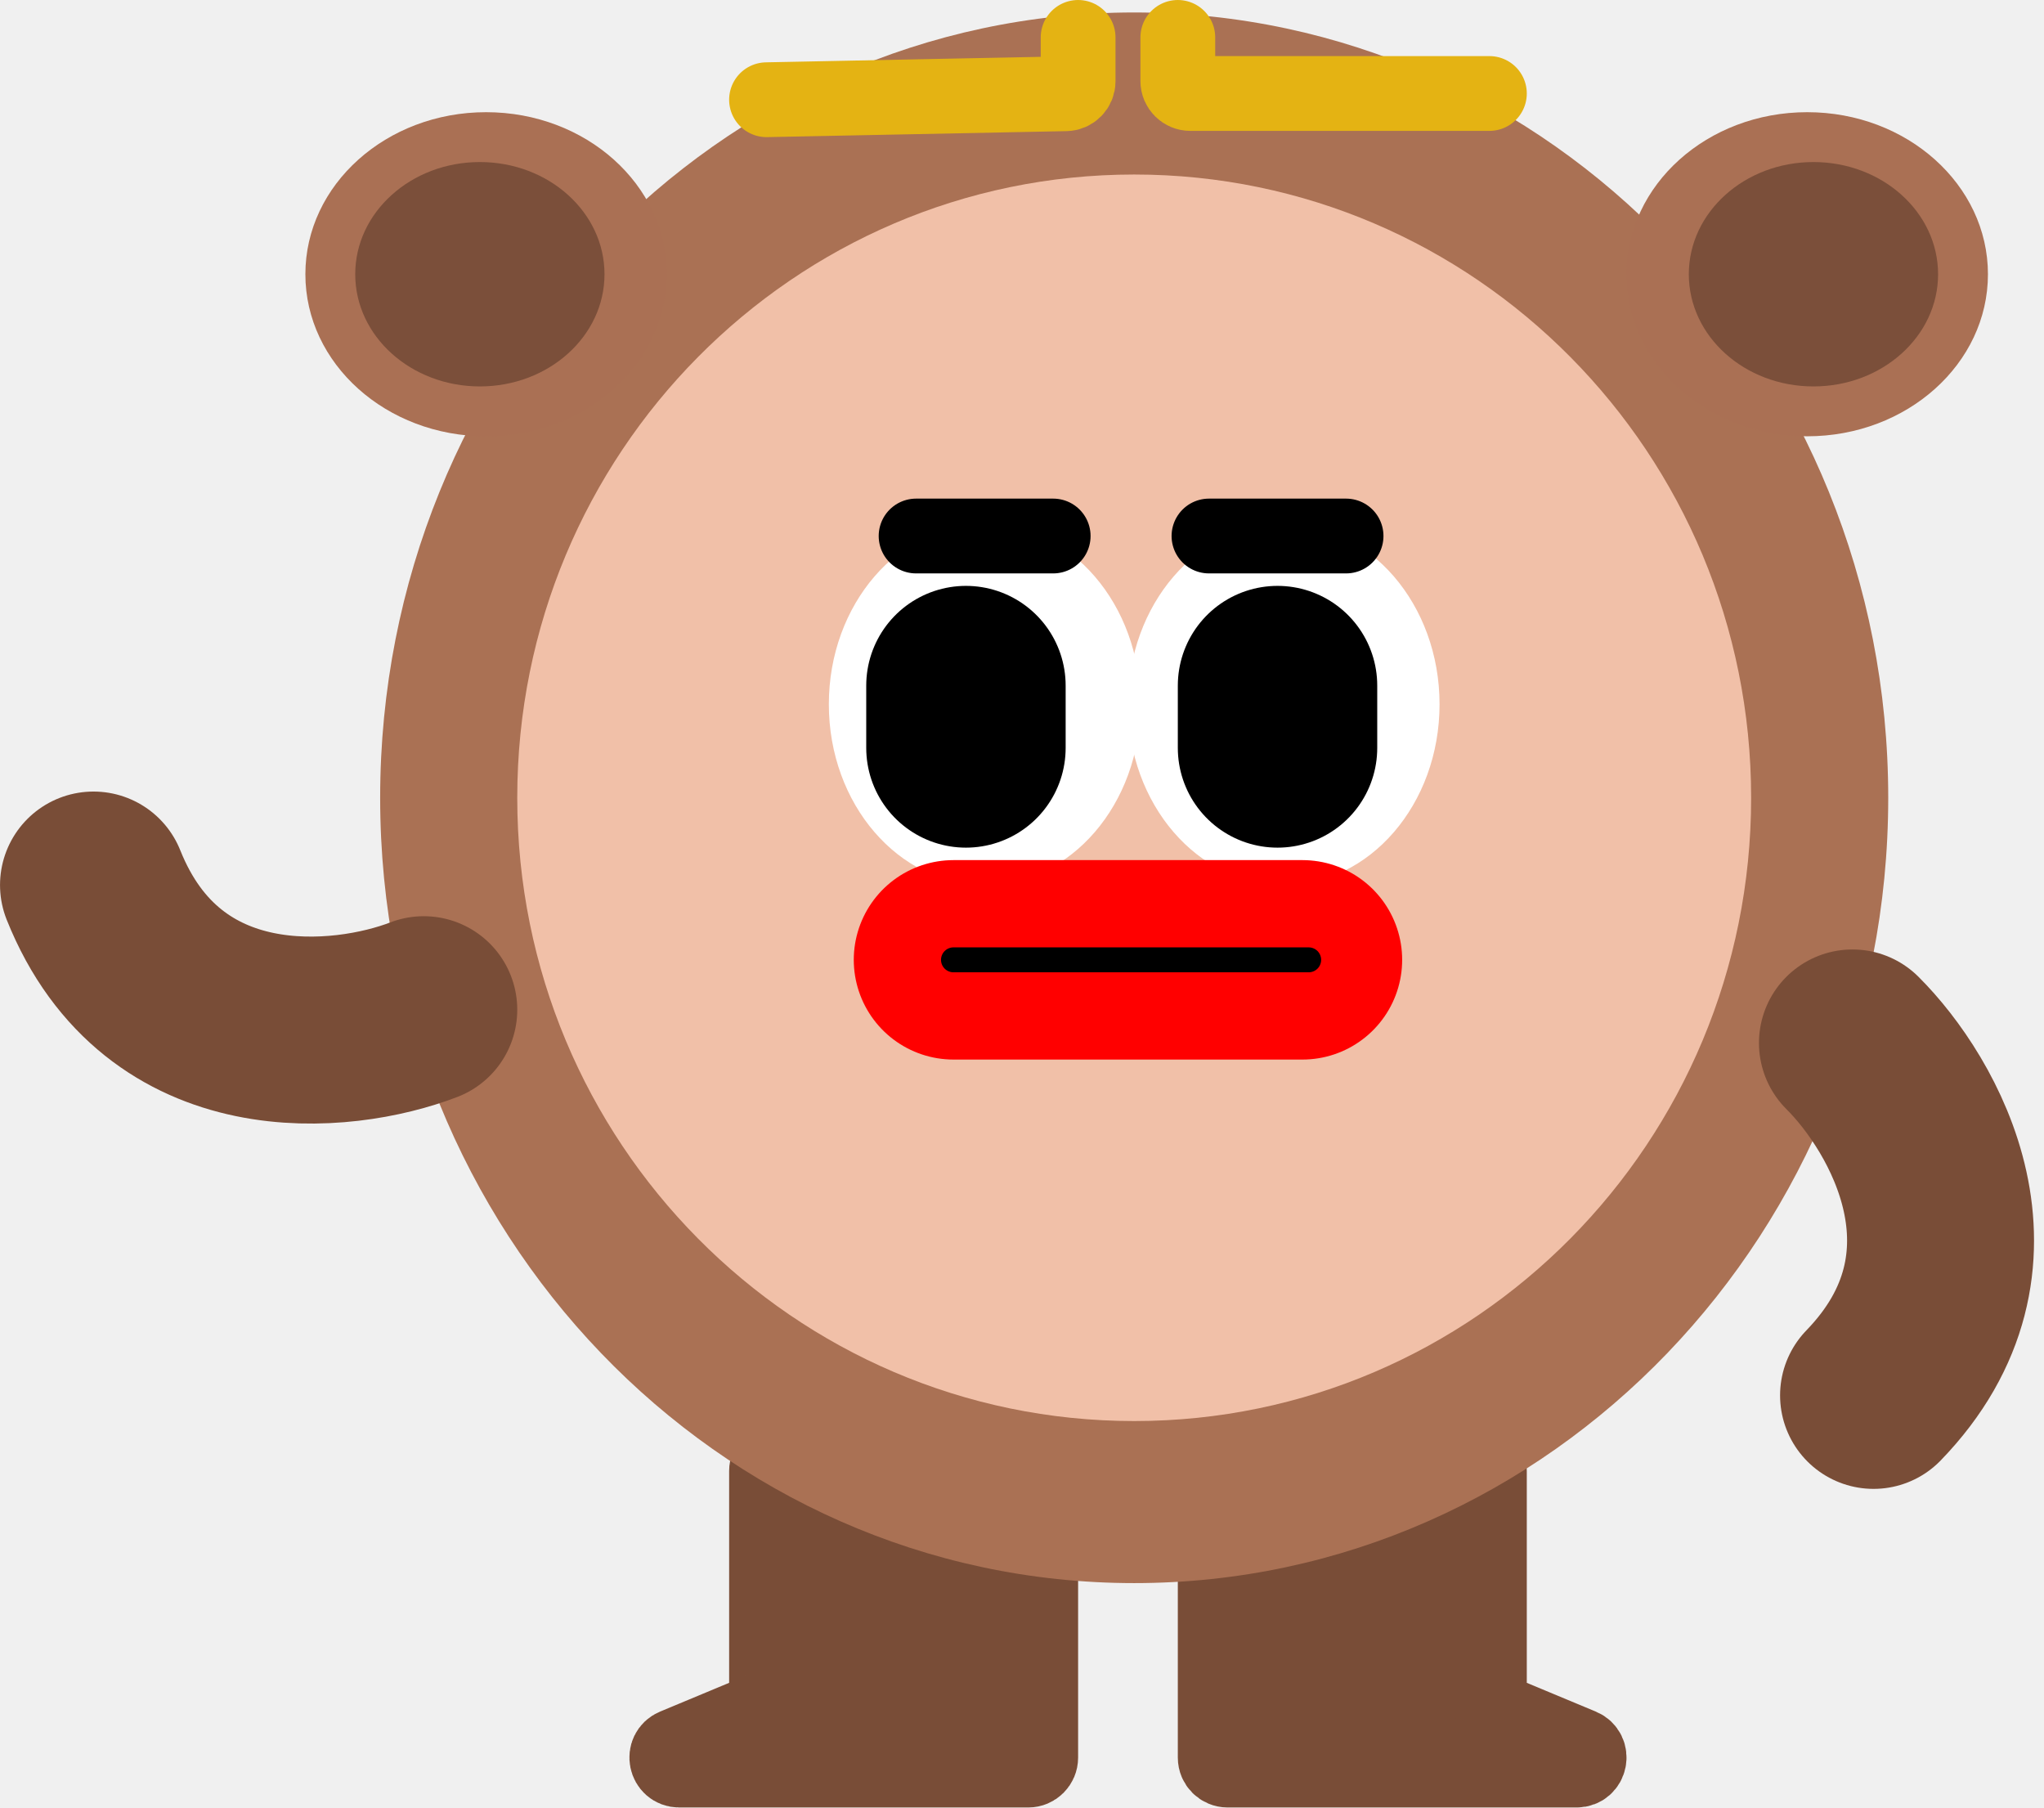
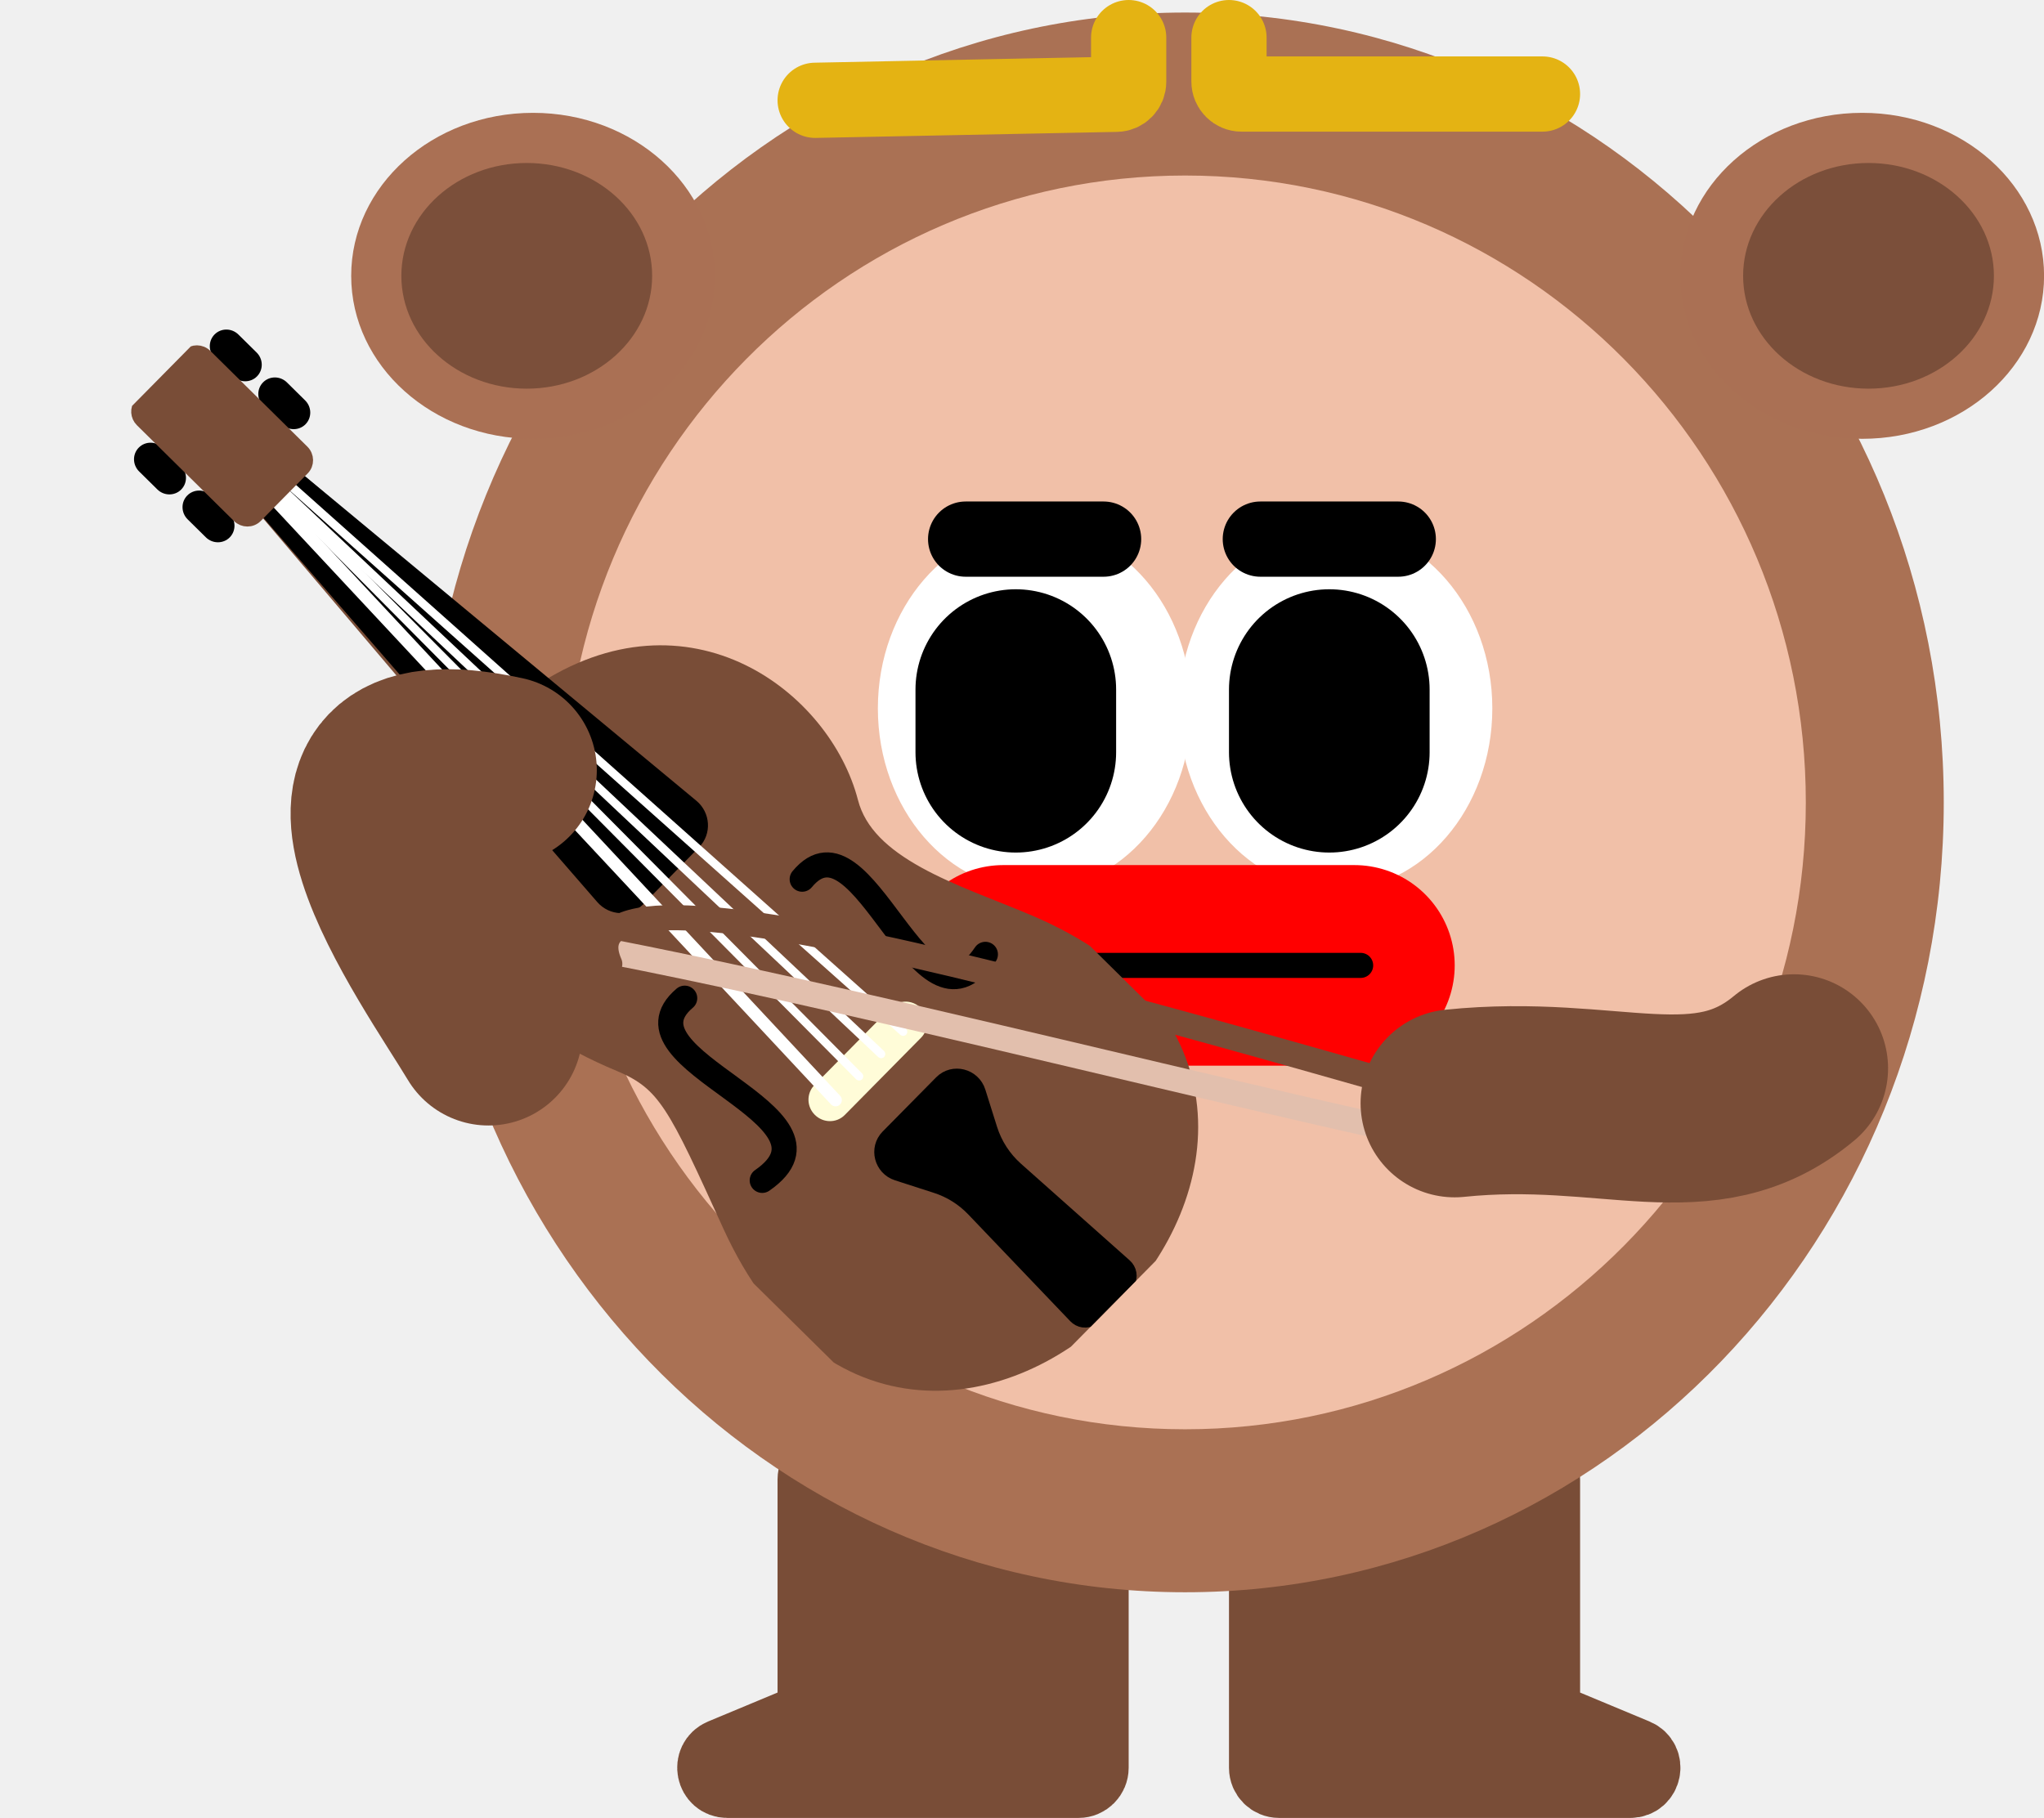
- <svg xmlns="http://www.w3.org/2000/svg" width="164" height="145" viewBox="0 0 164 145" fill="none">
-   <path d="M61.502 136.333V118C61.502 117.448 61.95 117 62.502 117H82.502C83.054 117 83.502 117.448 83.502 118V141C83.502 141.552 83.054 142 82.502 142H54.502C53.409 142 53.108 140.497 54.117 140.077L60.887 137.256C61.259 137.101 61.502 136.737 61.502 136.333Z" fill="#794D37" stroke="#794D37" stroke-width="6" stroke-linecap="round" />
-   <path d="M119.502 136.333V118C119.502 117.448 119.054 117 118.502 117H98.502C97.95 117 97.502 117.448 97.502 118V141C97.502 141.552 97.95 142 98.502 142H126.502C127.595 142 127.896 140.497 126.887 140.077L120.117 137.256C119.745 137.101 119.502 136.737 119.502 136.333Z" fill="#794D37" stroke="#794D37" stroke-width="6" stroke-linecap="round" />
-   <ellipse cx="91.002" cy="64" rx="60.5" ry="63" fill="#AA7154" />
-   <ellipse cx="91.002" cy="64" rx="49.5" ry="50" fill="#F1C0A8" />
-   <ellipse cx="79.002" cy="56.5" rx="12.5" ry="14.5" fill="white" />
-   <ellipse cx="103.002" cy="56.5" rx="12.5" ry="14.5" fill="white" />
-   <path d="M76.502 77H104.502" stroke="#FF0000" stroke-width="16" stroke-linecap="round" />
-   <path d="M77.502 55V60M102.502 55V60" stroke="black" stroke-width="16" stroke-linecap="round" />
-   <path d="M76.502 77H105.002" stroke="black" stroke-width="2" stroke-linecap="round" />
-   <ellipse cx="39.002" cy="22" rx="14.5" ry="13" fill="#AA7054" />
-   <ellipse cx="38.502" cy="22" rx="10" ry="9" fill="#7B4F3A" />
-   <ellipse cx="145.002" cy="22" rx="14.5" ry="13" fill="#AA7054" />
-   <ellipse cx="145.502" cy="22" rx="10" ry="9" fill="#7B4F3A" />
-   <path d="M61.502 8L85.522 7.52C86.066 7.509 86.502 7.064 86.502 6.52V3" stroke="#E4B313" stroke-width="6" stroke-linecap="round" />
-   <path d="M119.502 7.5H95.502C94.95 7.5 94.502 7.052 94.502 6.5V3" stroke="#E4B313" stroke-width="6" stroke-linecap="round" />
-   <path d="M73.502 43H84.502M97.002 43H108.002" stroke="black" stroke-width="6" stroke-linecap="round" />
-   <path d="M34.002 81C27.502 83.5 13.102 85 7.502 71" stroke="#794D37" stroke-width="15" stroke-linecap="round" />
-   <path d="M148.63 83.668C153.566 88.58 160.816 101.112 150.324 111.941" stroke="#794D37" stroke-width="15" stroke-linecap="round" />
+ <svg xmlns="http://www.w3.org/2000/svg" width="163" height="145" viewBox="0 0 163 145" fill="none">
+   <path d="M65.006 136.333V118C65.006 117.448 65.453 117 66.006 117H86.006C86.558 117 87.006 117.448 87.006 118V141C87.006 141.552 86.558 142 86.006 142H58.006C56.913 142 56.612 140.497 57.621 140.077L64.39 137.256C64.763 137.101 65.006 136.737 65.006 136.333Z" fill="#794D37" stroke="#794D37" stroke-width="6" stroke-linecap="round" />
+   <path d="M123.006 136.333V118C123.006 117.448 122.558 117 122.006 117H102.006C101.453 117 101.006 117.448 101.006 118V141C101.006 141.552 101.453 142 102.006 142H130.006C131.099 142 131.399 140.497 130.39 140.077L123.621 137.256C123.248 137.101 123.006 136.737 123.006 136.333Z" fill="#794D37" stroke="#794D37" stroke-width="6" stroke-linecap="round" />
+   <ellipse cx="94.506" cy="64" rx="60.5" ry="63" fill="#AA7154" />
+   <ellipse cx="94.506" cy="64" rx="49.5" ry="50" fill="#F1C0A8" />
+   <ellipse cx="82.506" cy="56.5" rx="12.5" ry="14.5" fill="white" />
+   <ellipse cx="106.506" cy="56.5" rx="12.5" ry="14.5" fill="white" />
+   <path d="M80.006 77H108.006" stroke="#FF0000" stroke-width="16" stroke-linecap="round" />
+   <path d="M81.006 55V60M106.006 55V60" stroke="black" stroke-width="16" stroke-linecap="round" />
+   <path d="M80.006 77H108.506" stroke="black" stroke-width="2" stroke-linecap="round" />
+   <ellipse cx="42.506" cy="22" rx="14.5" ry="13" fill="#AA7054" />
+   <ellipse cx="42.006" cy="22" rx="10" ry="9" fill="#7B4F3A" />
+   <ellipse cx="148.506" cy="22" rx="14.5" ry="13" fill="#AA7054" />
+   <ellipse cx="149.006" cy="22" rx="10" ry="9" fill="#7B4F3A" />
+   <path d="M65.006 8L89.026 7.52C89.57 7.509 90.006 7.064 90.006 6.52V3" stroke="#E4B313" stroke-width="6" stroke-linecap="round" />
+   <path d="M123.006 7.5H99.006C98.453 7.5 98.006 7.052 98.006 6.5V3" stroke="#E4B313" stroke-width="6" stroke-linecap="round" />
+   <path d="M77.006 43H88.006M100.506 43H111.506" stroke="black" stroke-width="6" stroke-linecap="round" />
+   <g clip-path="url(#clip0_359_2)">
+     <path d="M39.135 60.418L15.539 32.622L43.494 56.003C54.818 48.446 64.969 56.465 66.968 64.187C68.435 69.85 75.953 71.95 81.725 74.41C114.234 88.269 73.811 129.712 59.052 97.378C54.698 87.838 53.821 85.727 49.763 84.035C32.514 76.844 36.039 64.568 39.135 60.418Z" fill="#794D37" stroke="#794D37" stroke-width="3" stroke-linecap="round" />
+     <path d="M71.035 80.379L64.946 86.547C64.3 87.202 64.317 88.267 64.984 88.926C65.652 89.585 66.717 89.589 67.364 88.934L73.453 82.766C74.099 82.111 74.082 81.045 73.415 80.386C72.747 79.727 71.681 79.724 71.035 80.379Z" fill="#FFFCD8" />
+     <path d="M22.284 36.938L19.954 39.323L48.008 71.621C48.79 72.522 50.162 72.576 50.98 71.739L55.397 67.219C56.214 66.382 56.128 65.012 55.211 64.251L22.284 36.938Z" fill="black" stroke="black" />
+     <path d="M22.082 40.018L66.631 87.742" stroke="white" stroke-linecap="round" />
+     <path d="M68.268 86.079C68.4 86.212 68.613 86.215 68.744 86.085C68.875 85.955 68.873 85.742 68.741 85.609L68.504 85.844L68.268 86.079ZM22.067 39.066L21.83 39.301L68.268 86.079L68.504 85.844L68.741 85.609L22.304 38.831L22.067 39.066Z" fill="white" />
+     <path d="M70.033 84.308C70.169 84.436 70.382 84.432 70.508 84.298C70.634 84.163 70.626 83.951 70.489 83.822L70.261 84.065L70.033 84.308ZM22.785 39.306L22.556 39.549L70.033 84.308L70.261 84.065L70.489 83.822L23.013 39.063L22.785 39.306Z" fill="white" />
+     <path d="M71.796 82.535C71.936 82.66 72.148 82.65 72.27 82.511C72.393 82.374 72.378 82.161 72.238 82.036L72.017 82.286L71.796 82.535ZM72.017 82.286L72.238 82.036L23.232 38.344L23.011 38.593L22.79 38.843L71.796 82.535L72.017 82.286Z" fill="white" />
+     <path d="M16.839 39.526C16.305 38.999 15.452 38.996 14.935 39.52C14.418 40.044 14.431 40.897 14.965 41.424L16.416 42.856C16.95 43.383 17.803 43.386 18.32 42.862C18.837 42.338 18.824 41.485 18.29 40.958L16.839 39.526Z" fill="black" />
+     <path d="M22.882 30.503C22.348 29.976 21.495 29.973 20.978 30.497C20.461 31.021 20.474 31.873 21.008 32.401L22.459 33.833C22.993 34.36 23.846 34.363 24.363 33.839C24.88 33.315 24.867 32.462 24.332 31.935L22.882 30.503Z" fill="black" />
+     <path d="M12.97 35.707C12.436 35.18 11.584 35.177 11.067 35.702C10.549 36.226 10.563 37.078 11.097 37.605L12.548 39.037C13.082 39.564 13.934 39.567 14.451 39.043C14.969 38.519 14.955 37.667 14.421 37.139L12.97 35.707Z" fill="black" />
+     <path d="M19.013 26.684C18.479 26.157 17.627 26.154 17.109 26.678C16.592 27.202 16.606 28.055 17.14 28.582L18.59 30.014C19.125 30.541 19.977 30.544 20.494 30.02C21.012 29.496 20.998 28.643 20.464 28.116L19.013 26.684Z" fill="black" />
+     <path d="M74.779 94.191L71.674 93.189C70.71 92.879 70.397 91.665 71.098 90.955L75.369 86.627C76.078 85.909 77.313 86.224 77.62 87.201L78.555 90.174C78.966 91.48 79.727 92.653 80.754 93.567L89.421 101.273C89.653 101.48 89.719 101.814 89.544 102.064C88.93 102.938 87.714 104.169 86.85 104.789C86.608 104.964 86.279 104.908 86.069 104.687L77.939 96.174C77.065 95.259 75.978 94.577 74.779 94.191Z" fill="black" stroke="black" stroke-width="2" stroke-linecap="round" />
+     <path d="M11.247 32.133L14.994 28.337C15.382 27.944 16.021 27.946 16.422 28.342L24.159 35.979C24.56 36.375 24.57 37.014 24.182 37.407L20.435 41.203C20.047 41.596 19.408 41.594 19.007 41.198L11.27 33.561C10.895 33.19 10.862 32.605 11.179 32.209L11.247 32.133Z" fill="#794D37" stroke="#794D37" />
+     <path d="M54.603 79.615C48.733 84.594 68.316 88.937 60.784 94.148" stroke="black" stroke-width="2" stroke-linecap="round" />
+     <path d="M63.97 70.126C68.872 64.193 73.468 83.718 78.581 76.119" stroke="black" stroke-width="2" stroke-linecap="round" />
+   </g>
+   <path d="M38.952 82.27C35.377 76.294 21.63 57.429 40.093 61.429" stroke="#794D37" stroke-width="15" stroke-linecap="round" />
+   <g clip-path="url(#clip1_359_2)">
+     <path d="M48.696 75.912C78.246 81.677 126.051 94.809 127.44 92.424" stroke="#E2BFAD" stroke-width="2" stroke-linecap="round" />
+     <path d="M132.089 92.281C98.859 83.206 43.646 65.526 48.629 76.879" stroke="#794D37" stroke-width="2" stroke-linecap="round" />
+   </g>
+   <path d="M143.065 85.209C135.877 91.195 128.53 86.708 116 88" stroke="#794D37" stroke-width="15" stroke-linecap="round" />
+   <defs>
+     <clipPath id="clip0_359_2">
+       <rect width="38" height="106" fill="white" transform="translate(0 43.0432) rotate(-45.3705)" />
+     </clipPath>
+     <clipPath id="clip1_359_2">
+       <rect width="14" height="86.919" fill="white" transform="translate(47 77.4496) rotate(-73.8802)" />
+     </clipPath>
+   </defs>
</svg>
